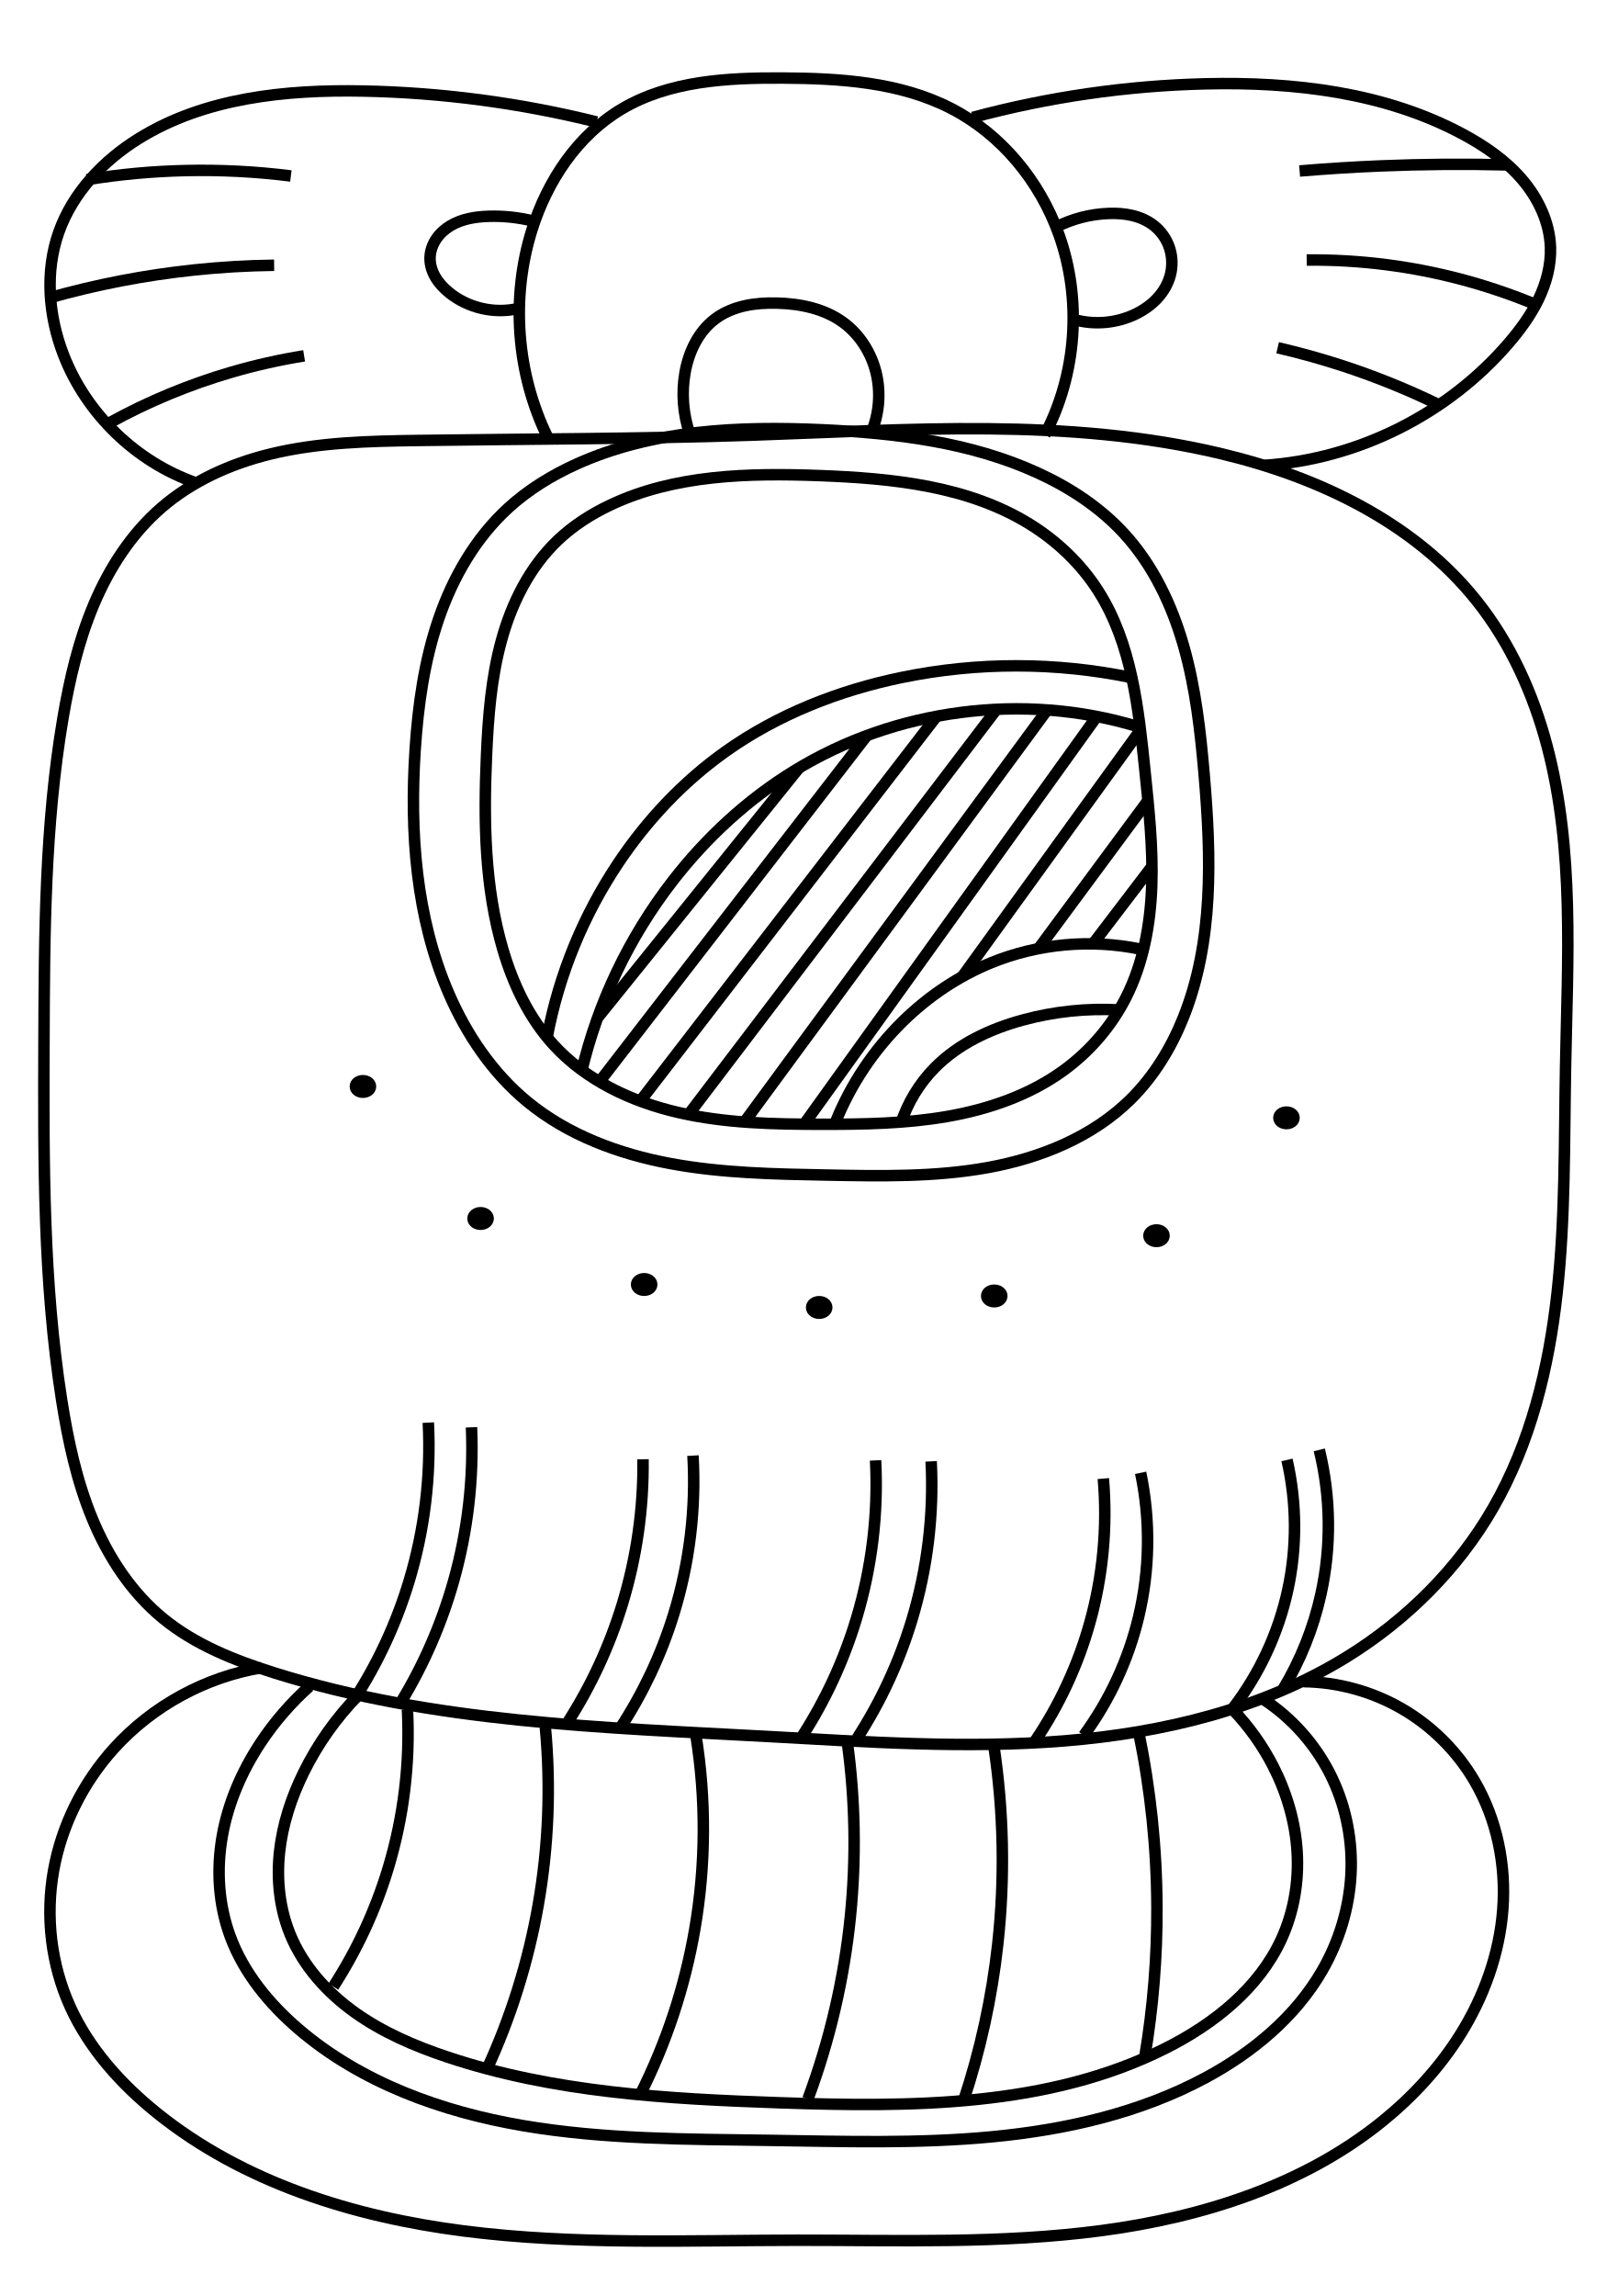
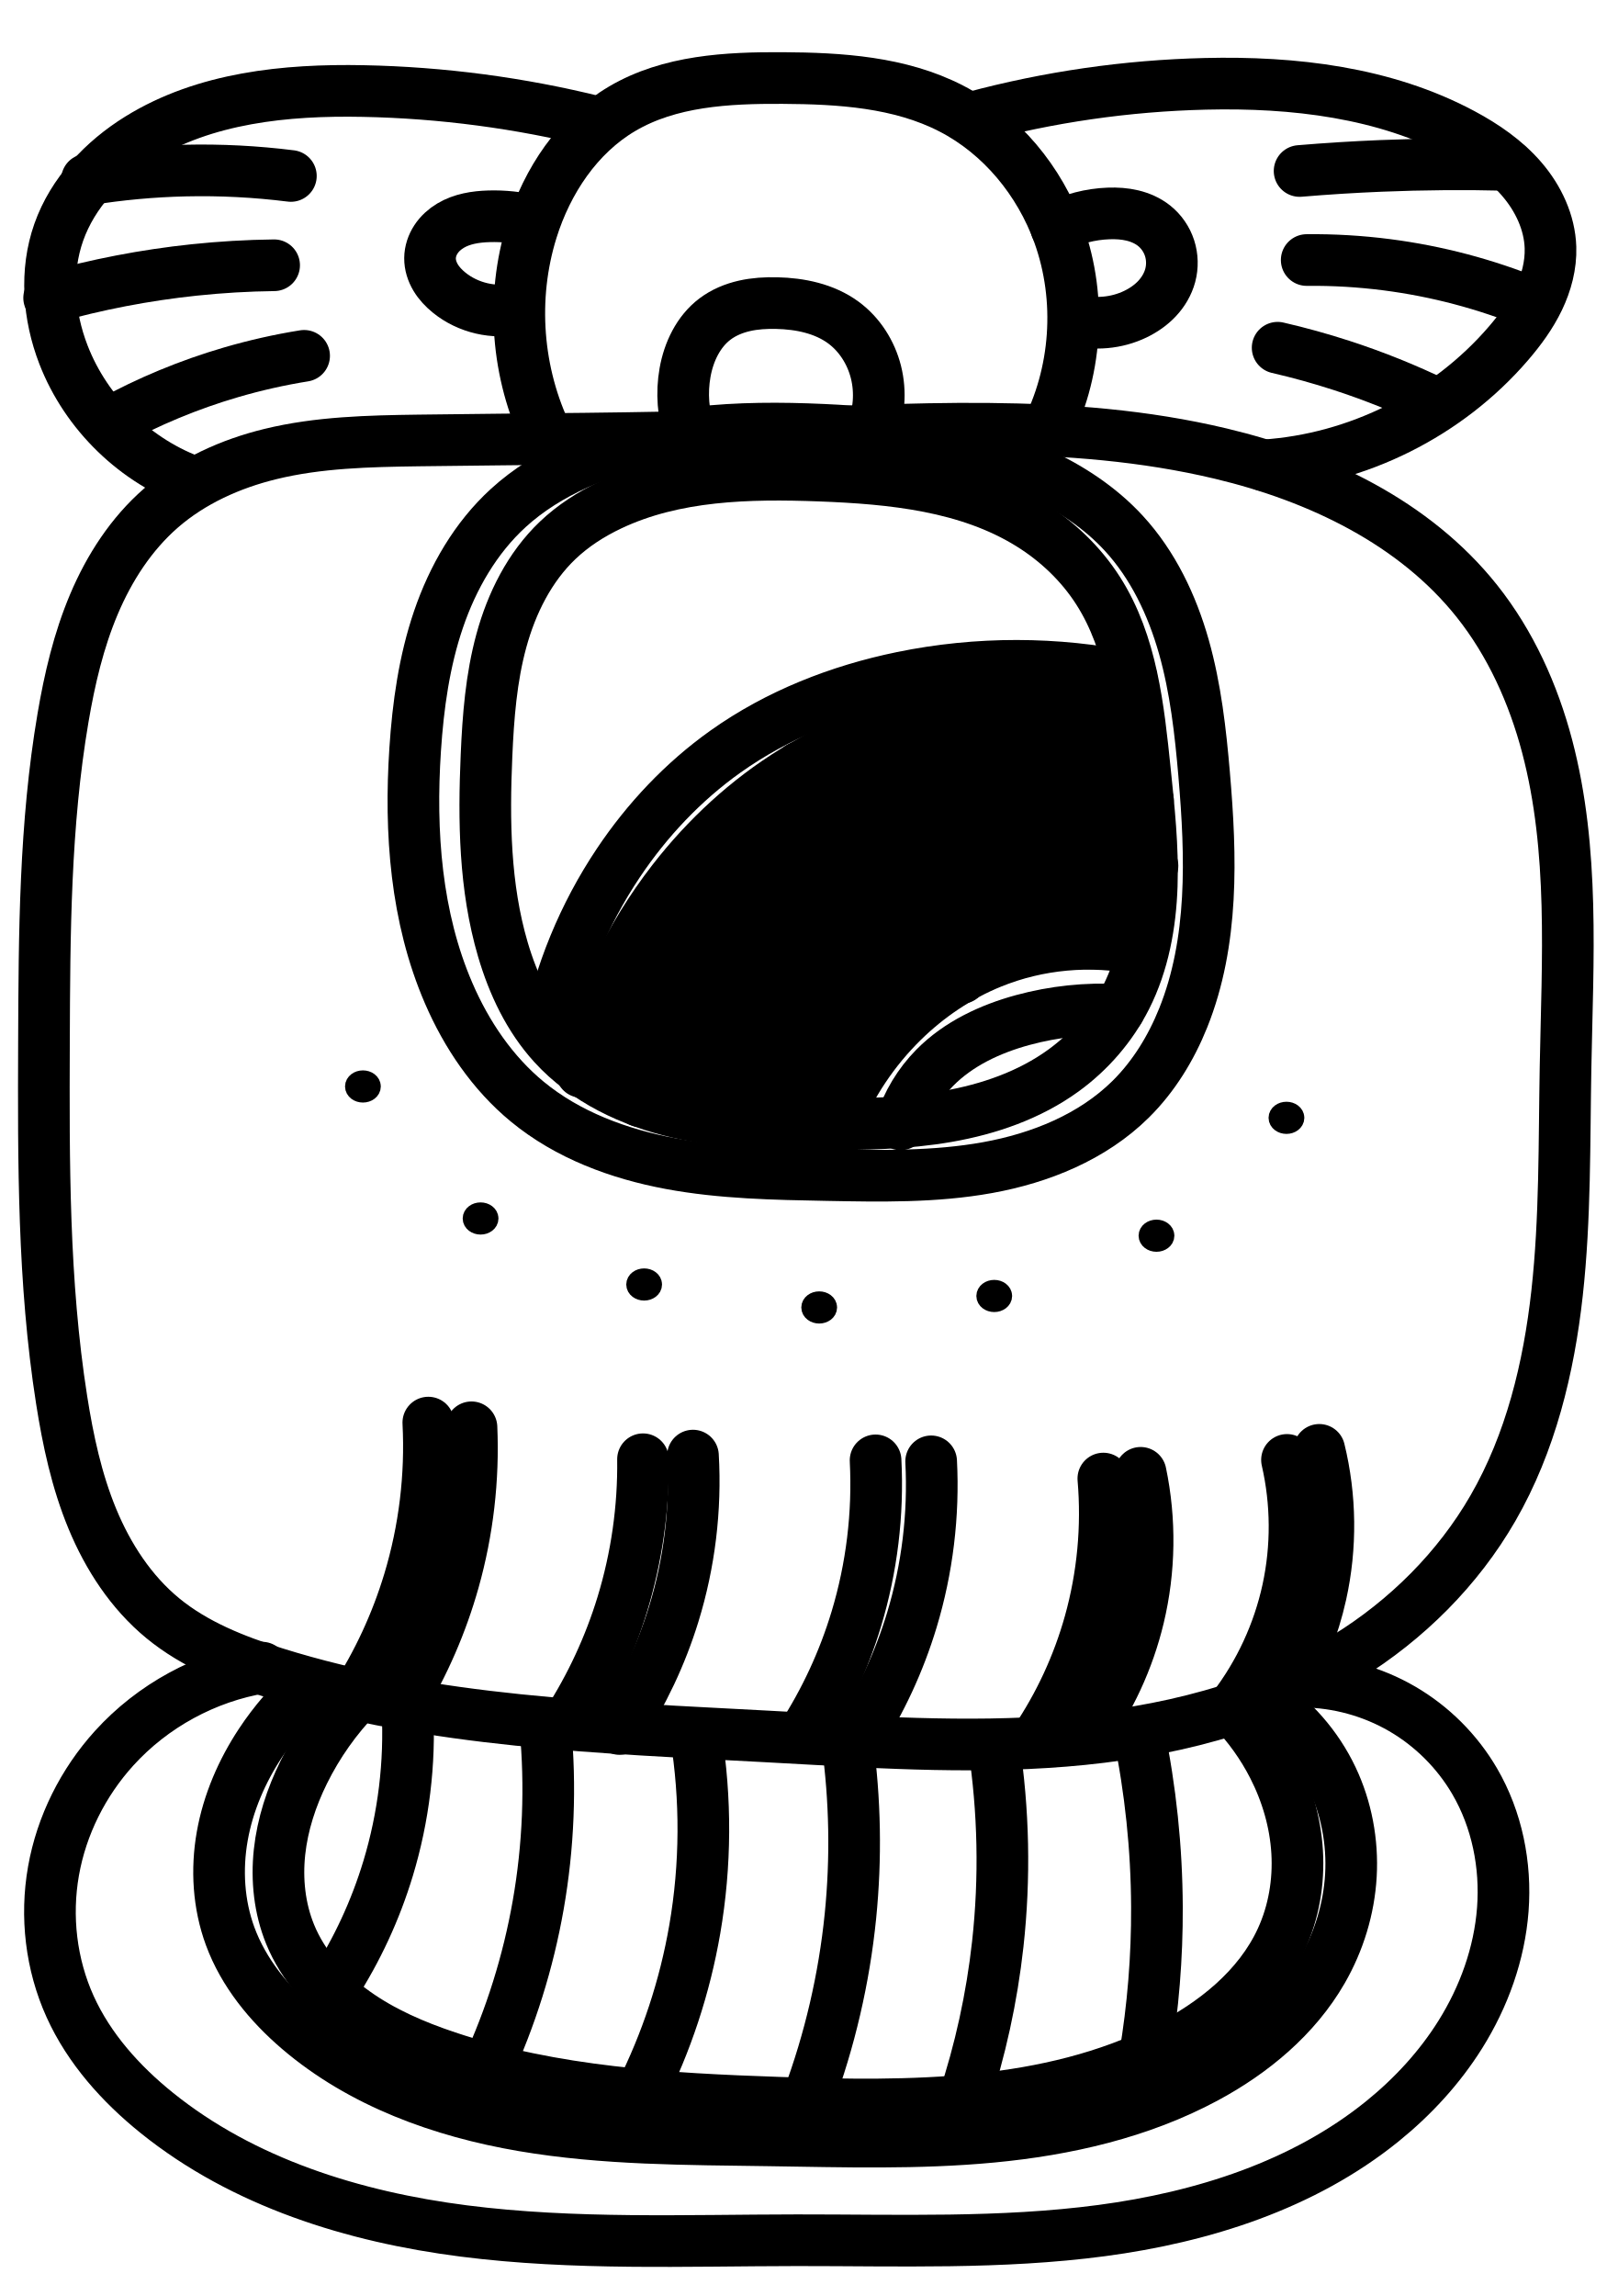
<svg xmlns="http://www.w3.org/2000/svg" width="140" height="200" viewBox="0 0 140 200" id="svg4990" version="1.1">
  <defs id="defs4992">
    </defs>
  <g id="layer1" transform="translate(0,-852.3622)">
-     <path style="fill:none;fill-rule:evenodd;stroke:#000000;stroke-width:1;stroke-linecap:butt;stroke-linejoin:miter;stroke-opacity:1" d="m 117.343,996.685 c -7.349,4.545 -16.001,6.624 -24.613,7.322 -8.612,0.698 -17.269,0.084 -25.897,-0.386 -14.443,-0.787 -29.114,-1.204 -42.915,-5.533 -3.468,-1.088 -6.925,-2.455 -9.733,-4.762 -2.762,-2.269 -4.771,-5.359 -6.139,-8.663 -1.367,-3.303 -2.122,-6.827 -2.677,-10.359 -1.613,-10.278 -1.576,-20.735 -1.538,-31.139 0.035,-9.453 0.071,-18.957 1.659,-28.276 0.576,-3.381 1.362,-6.747 2.699,-9.905 1.337,-3.159 3.248,-6.116 5.836,-8.367 2.697,-2.345 6.051,-3.853 9.522,-4.702 4.208,-1.029 8.581,-1.124 12.912,-1.185 9.665,-0.136 19.334,-0.131 28.994,-0.458 13.692,-0.462 27.604,-1.571 40.929,1.61 8.497,2.028 16.849,6.006 22.286,12.843 2.936,3.691 4.915,8.086 6.118,12.646 2.389,9.052 1.775,18.58 1.603,27.941 -0.121,6.566 -0.016,13.151 -0.737,19.678 -0.721,6.527 -2.306,13.056 -5.586,18.745 -3.053,5.297 -7.525,9.735 -12.725,12.951 z" id="path4462-4-4-5-5-1-6" />
-     <path style="fill:none;fill-rule:evenodd;stroke:#000000;stroke-width:1;stroke-linecap:butt;stroke-linejoin:miter;stroke-opacity:1" d="m 113.544,998.848 c 3.009,0.031 6.006,0.855 8.608,2.367 2.602,1.512 4.802,3.708 6.318,6.307 1.95,3.342 2.745,7.308 2.453,11.167 -0.292,3.858 -1.644,7.605 -3.696,10.885 -1.804,2.884 -4.141,5.42 -6.785,7.561 -6.889,5.577 -15.679,8.361 -24.465,9.528 -8.786,1.167 -17.691,0.834 -26.554,0.841 -9.68,0.01 -19.403,0.42 -29.005,-0.805 -9.602,-1.225 -19.222,-4.215 -26.76,-10.288 -3.128,-2.52 -5.89,-5.595 -7.548,-9.255 -1.663,-3.67 -2.15,-7.85 -1.449,-11.817 0.701,-3.967 2.578,-7.71 5.284,-10.694 3.347,-3.691 7.964,-6.208 12.88,-7.019" id="path5245-8-7-2" />
-     <path style="fill:none;fill-rule:evenodd;stroke:#000000;stroke-width:1;stroke-linecap:butt;stroke-linejoin:miter;stroke-opacity:1" d="m 107.355,1001.236 c 1.424,1.475 2.629,3.161 3.563,4.986 1.185,2.316 1.932,4.865 2.087,7.462 0.155,2.597 -0.29,5.239 -1.376,7.602 -1.962,4.27 -5.867,7.373 -10.064,9.487 -10.237,5.156 -22.22,5.148 -33.675,4.756 -9.768,-0.334 -19.671,-0.892 -28.94,-3.993 -2.831,-0.947 -5.608,-2.14 -8.037,-3.874 -2.43,-1.734 -4.508,-4.043 -5.637,-6.806 -0.92,-2.253 -1.184,-4.747 -0.924,-7.166 0.261,-2.419 1.034,-4.767 2.11,-6.949 1.215,-2.463 2.82,-4.734 4.738,-6.7" id="path5245-4-38-6-6" />
-     <path style="fill:none;fill-rule:evenodd;stroke:#000000;stroke-width:1;stroke-linecap:butt;stroke-linejoin:miter;stroke-opacity:1" d="m 110.037,1000.365 c 2.588,1.687 4.697,4.1 6.021,6.891 1.246,2.624 1.796,5.569 1.631,8.469 -0.165,2.9 -1.041,5.752 -2.489,8.27 -2.33,4.05 -6.071,7.151 -10.187,9.361 -5.701,3.061 -12.144,4.526 -18.586,5.138 -6.442,0.613 -12.929,0.406 -19.399,0.311 -7.177,-0.106 -14.396,-0.078 -21.472,-1.285 -7.076,-1.207 -14.088,-3.738 -19.54,-8.406 -2.572,-2.202 -4.792,-4.908 -5.963,-8.085 -1.02,-2.768 -1.205,-5.816 -0.691,-8.721 0.514,-2.905 1.711,-5.67 3.339,-8.131 1.198,-1.811 2.631,-3.467 4.25,-4.914" id="path5245-4-3-1-2-8" />
-     <path style="fill:none;fill-rule:evenodd;stroke:#000000;stroke-width:1;stroke-linecap:butt;stroke-linejoin:miter;stroke-opacity:1" d="m 99.2,1003.245 c 1.034,5.001 1.568,10.106 1.591,15.213 0.02,4.382 -0.335,8.765 -1.061,13.086" id="path3929-6" />
-     <path style="fill:none;fill-rule:evenodd;stroke:#000000;stroke-width:1;stroke-linecap:butt;stroke-linejoin:miter;stroke-opacity:1" d="m 86.571,1004.365 c 0.87,5.732 0.989,11.577 0.354,17.339 -0.515,4.669 -1.524,9.283 -3.006,13.74" id="path3929-9-4" />
-     <path style="fill:none;fill-rule:evenodd;stroke:#000000;stroke-width:1;stroke-linecap:butt;stroke-linejoin:miter;stroke-opacity:1" d="m 73.817,1004.131 c 0.687,5.011 0.778,10.103 0.272,15.136 -0.548,5.442 -1.797,10.812 -3.704,15.938" id="path3929-8-4" />
-     <path style="fill:none;fill-rule:evenodd;stroke:#000000;stroke-width:1;stroke-linecap:butt;stroke-linejoin:miter;stroke-opacity:1" d="m 60.617,1003.467 c 0.906,5.602 0.876,11.354 -0.088,16.947 -0.863,5.002 -2.471,9.874 -4.756,14.406" id="path3929-2-6" />
-     <path style="fill:none;fill-rule:evenodd;stroke:#000000;stroke-width:1;stroke-linecap:butt;stroke-linejoin:miter;stroke-opacity:1" d="m 35.496,1001.282 c 0.24,4.658 -0.331,9.357 -1.68,13.822 -1.098,3.636 -2.711,7.116 -4.774,10.305" id="path3929-7-6" />
-     <path style="fill:none;fill-rule:evenodd;stroke:#000000;stroke-width:1;stroke-linecap:butt;stroke-linejoin:miter;stroke-opacity:1" d="m 47.508,1002.807 c 0.485,5.159 0.276,10.384 -0.619,15.488 -0.871,4.967 -2.391,9.819 -4.509,14.395" id="path3929-1-4" />
-     <path style="fill:none;fill-rule:evenodd;stroke:#000000;stroke-width:1;stroke-linecap:butt;stroke-linejoin:miter;stroke-opacity:1" d="m 104.906,919.835 c -0.323,-3.751 -0.745,-7.514 -1.77,-11.136 -1.026,-3.622 -2.685,-7.121 -5.235,-9.889 -2.081,-2.259 -4.703,-3.976 -7.496,-5.255 -5.83,-2.67 -12.337,-3.464 -18.743,-3.756 -7.276,-0.331 -14.798,-0.008 -21.436,2.99 -2.156,0.974 -4.197,2.226 -5.944,3.822 -2.846,2.6 -4.831,6.048 -6.077,9.696 -1.246,3.648 -1.783,7.503 -2.037,11.349 -0.475,7.192 0.061,14.603 2.919,21.22 1.557,3.606 3.819,6.954 6.851,9.451 3.53,2.907 7.961,4.55 12.456,5.389 4.495,0.838 9.092,0.918 13.664,1.004 4.673,0.088 9.383,0.182 13.982,-0.65 4.599,-0.832 9.138,-2.666 12.461,-5.952 2.013,-1.991 3.521,-4.458 4.577,-7.086 2.668,-6.643 2.441,-14.062 1.827,-21.194 z" id="path4005-8-6" />
-     <path style="fill:none;fill-rule:evenodd;stroke:#000000;stroke-width:1;stroke-linecap:butt;stroke-linejoin:miter;stroke-opacity:1" d="m 47.709,890.449 c -2.712,-5.546 -3.216,-12.135 -1.378,-18.028 1.339,-4.294 3.995,-8.302 7.87,-10.586 4.135,-2.437 9.164,-2.702 13.963,-2.676 5.026,0.027 10.227,0.349 14.696,2.649 4.376,2.252 7.715,6.322 9.379,10.954 2.032,5.657 1.578,12.158 -1.219,17.478" id="path4430-9" />
-     <path style="fill:none;fill-rule:evenodd;stroke:#000000;stroke-width:1;stroke-linecap:butt;stroke-linejoin:miter;stroke-opacity:1" d="m 60.079,890.118 c -0.573,-1.695 -0.712,-3.536 -0.4,-5.298 0.319,-1.802 1.158,-3.578 2.622,-4.677 0.751,-0.564 1.639,-0.93 2.555,-1.138 0.916,-0.208 1.861,-0.262 2.801,-0.241 2.049,0.046 4.158,0.478 5.811,1.69 1.416,1.038 2.412,2.609 2.841,4.311 0.44,1.744 0.294,3.631 -0.408,5.287" id="path4430-5-1" />
-     <path style="fill:none;fill-rule:evenodd;stroke:#000000;stroke-width:1;stroke-linecap:butt;stroke-linejoin:miter;stroke-opacity:1" d="m 51.978,862.985 c -6.652,-1.655 -13.49,-2.56 -20.343,-2.693 -6.748,-0.131 -13.794,0.577 -19.532,4.131 -3.104,1.922 -5.766,4.724 -6.982,8.166 -1.21,3.425 -0.905,7.274 0.405,10.663 1.988,5.145 6.312,9.335 11.518,11.16" id="path4173-83" />
-     <path style="fill:none;fill-rule:evenodd;stroke:#000000;stroke-width:1;stroke-linecap:butt;stroke-linejoin:miter;stroke-opacity:1" d="m 46.415,871.609 c -1.252,-0.308 -2.545,-0.444 -3.834,-0.405 -1.153,0.035 -2.335,0.222 -3.327,0.813 -0.502,0.299 -0.947,0.699 -1.269,1.187 -0.321,0.488 -0.516,1.064 -0.521,1.648 -0.005,0.592 0.183,1.176 0.486,1.684 0.303,0.508 0.718,0.943 1.178,1.316 1.646,1.336 3.919,1.864 5.986,1.39" id="path4173-4-8" />
-     <path style="fill:none;fill-rule:evenodd;stroke:#000000;stroke-width:1;stroke-linecap:butt;stroke-linejoin:miter;stroke-opacity:1" d="m 9.592,889.165 c 3.336,-1.833 6.872,-3.3 10.526,-4.368 2.093,-0.612 4.224,-1.093 6.376,-1.439" id="path4195-4" />
-     <path style="fill:none;fill-rule:evenodd;stroke:#000000;stroke-width:1;stroke-linecap:butt;stroke-linejoin:miter;stroke-opacity:1" d="m 23.882,875.468 c -2.333,0.029 -4.664,0.166 -6.984,0.411 -4.265,0.45 -8.491,1.265 -12.617,2.433" id="path4199-0" />
-     <path style="fill:none;fill-rule:evenodd;stroke:#000000;stroke-width:1;stroke-linecap:butt;stroke-linejoin:miter;stroke-opacity:1" d="m 7.574,868.01 c 2.836,-0.461 5.704,-0.726 8.576,-0.791 3.07,-0.07 6.144,0.088 9.191,0.471" id="path4203-8" />
-     <path style="fill:none;fill-rule:evenodd;stroke:#000000;stroke-width:1;stroke-linecap:butt;stroke-linejoin:miter;stroke-opacity:1" d="m 84.737,862.592 c 6.608,-1.78 13.43,-2.765 20.271,-2.928 7.689,-0.184 15.613,0.736 22.394,4.366 1.928,1.032 3.765,2.293 5.19,3.954 1.424,1.66 2.414,3.752 2.484,5.938 0.049,1.551 -0.363,3.093 -1.035,4.492 -0.672,1.398 -1.598,2.661 -2.608,3.838 -5.306,6.185 -13.161,10.112 -21.292,10.645" id="path4173-8-9" />
-     <path style="fill:none;fill-rule:evenodd;stroke:#000000;stroke-width:1;stroke-linecap:butt;stroke-linejoin:miter;stroke-opacity:1" d="m 92,872.142 c 1.418,-0.722 2.995,-1.13 4.585,-1.187 0.696,-0.025 1.398,0.018 2.075,0.181 0.677,0.163 1.33,0.45 1.876,0.882 0.631,0.499 1.107,1.19 1.355,1.955 0.248,0.765 0.267,1.602 0.059,2.38 -0.202,0.754 -0.613,1.446 -1.147,2.016 -0.534,0.57 -1.188,1.021 -1.892,1.36 -1.636,0.787 -3.558,0.959 -5.308,0.476" id="path4173-4-5-0" />
-     <path style="fill:none;fill-rule:evenodd;stroke:#000000;stroke-width:1;stroke-linecap:butt;stroke-linejoin:miter;stroke-opacity:1" d="m 125.172,887.534 c -2.686,-1.301 -5.461,-2.418 -8.299,-3.34 -1.832,-0.595 -3.69,-1.11 -5.567,-1.542" id="path4195-6-8" />
-     <path style="fill:none;fill-rule:evenodd;stroke:#000000;stroke-width:1;stroke-linecap:butt;stroke-linejoin:miter;stroke-opacity:1" d="m 113.838,875.013 c 2.334,-0.025 4.669,0.113 6.984,0.411 4.338,0.559 8.603,1.685 12.652,3.34" id="path4199-8-6" />
-     <path style="fill:none;fill-rule:evenodd;stroke:#000000;stroke-width:1;stroke-linecap:butt;stroke-linejoin:miter;stroke-opacity:1" d="m 131.314,866.727 c -3.67,-0.094 -7.344,-0.065 -11.012,0.086 -2.364,0.097 -4.726,0.245 -7.083,0.444" id="path4203-6-1" />
-     <path style="fill:none;fill-rule:evenodd;stroke:#000000;stroke-width:1;stroke-linecap:butt;stroke-linejoin:miter;stroke-opacity:1" d="m 99.745,919.481 c -0.558,-5.41 -1.142,-11.053 -4.064,-15.641 -1.507,-2.367 -3.592,-4.349 -5.978,-5.825 -5.381,-3.329 -11.958,-3.987 -18.281,-4.224 -6.2,-0.232 -12.642,-0.092 -18.25,2.562 -1.673,0.791 -3.251,1.803 -4.591,3.08 -2.444,2.33 -4.006,5.467 -4.898,8.723 -0.892,3.256 -1.152,6.65 -1.299,10.022 -0.247,5.67 -0.175,11.441 1.425,16.886 0.89,3.029 2.274,5.96 4.399,8.294 2.819,3.097 6.79,4.966 10.871,5.908 4.081,0.942 8.306,1.026 12.494,1.03 3.663,0.003 7.346,-0.054 10.955,-0.682 3.609,-0.629 7.167,-1.855 10.13,-4.009 2.275,-1.654 4.166,-3.842 5.436,-6.351 1.515,-2.994 2.129,-6.378 2.244,-9.732 0.115,-3.353 -0.249,-6.703 -0.593,-10.04 z" id="path4005-8-6-2" />
-     <path style="fill:none;fill-rule:evenodd;stroke:#000000;stroke-width:1;stroke-linecap:butt;stroke-linejoin:miter;stroke-opacity:1" d="m 37.314,976.282 c 0.24,4.658 -0.331,9.357 -1.68,13.822 -1.098,3.636 -2.711,7.116 -4.774,10.305" id="path3929-7-6-2" />
-     <path style="fill:none;fill-rule:evenodd;stroke:#000000;stroke-width:1;stroke-linecap:butt;stroke-linejoin:miter;stroke-opacity:1" d="m 41.075,976.691 c 0.195,4.506 -0.332,9.043 -1.555,13.385 -1.043,3.704 -2.59,7.266 -4.587,10.555" id="path3929-7-6-4" />
-     <path style="fill:none;fill-rule:evenodd;stroke:#000000;stroke-width:1;stroke-linecap:butt;stroke-linejoin:miter;stroke-opacity:1" d="m 56.018,979.474 c 0.054,4.271 -0.557,8.55 -1.805,12.635 -1.109,3.632 -2.721,7.11 -4.774,10.305" id="path3929-7-6-20" />
-     <path style="fill:none;fill-rule:evenodd;stroke:#000000;stroke-width:1;stroke-linecap:butt;stroke-linejoin:miter;stroke-opacity:1" d="m 81.121,979.657 c 0.24,4.658 -0.331,9.357 -1.68,13.822 -1.098,3.636 -2.711,7.116 -4.774,10.305" id="path3929-7-6-1" />
-     <path style="fill:none;fill-rule:evenodd;stroke:#000000;stroke-width:1;stroke-linecap:butt;stroke-linejoin:miter;stroke-opacity:1" d="m 60.371,979.157 c 0.268,4.658 -0.304,9.364 -1.68,13.822 -1.09,3.531 -2.681,6.906 -4.712,9.993" id="path3929-7-6-7" />
-     <path style="fill:none;fill-rule:evenodd;stroke:#000000;stroke-width:1;stroke-linecap:butt;stroke-linejoin:miter;stroke-opacity:1" d="m 76.279,979.572 c 0.24,4.658 -0.331,9.357 -1.68,13.822 -1.098,3.636 -2.711,7.116 -4.774,10.305" id="path3929-7-6-6" />
-     <path style="fill:none;fill-rule:evenodd;stroke:#000000;stroke-width:1;stroke-linecap:butt;stroke-linejoin:miter;stroke-opacity:1" d="m 96.121,981.157 c 0.362,4.216 -0.04,8.497 -1.18,12.572 -1.024,3.662 -2.643,7.156 -4.774,10.305" id="path3929-7-6-8" />
-     <path style="fill:none;fill-rule:evenodd;stroke:#000000;stroke-width:1;stroke-linecap:butt;stroke-linejoin:miter;stroke-opacity:1" d="m 99.371,980.657 c 0.866,4.136 0.804,8.463 -0.18,12.572 -0.887,3.706 -2.52,7.232 -4.774,10.305" id="path3929-7-6-9" />
-     <path style="fill:none;fill-rule:evenodd;stroke:#000000;stroke-width:1;stroke-linecap:butt;stroke-linejoin:miter;stroke-opacity:1" d="m 112.121,979.532 c 0.852,3.708 0.876,7.604 0.07,11.322 -0.809,3.73 -2.452,7.277 -4.774,10.305" id="path3929-7-6-5" />
-     <path style="fill:none;fill-rule:evenodd;stroke:#000000;stroke-width:1;stroke-linecap:butt;stroke-linejoin:miter;stroke-opacity:1" d="m 114.934,978.657 c 1.007,4.109 1.056,8.449 0.141,12.579 -0.649,2.932 -1.78,5.758 -3.332,8.329" id="path3929-7-6-87" />
-     <ellipse style="opacity:1;fill:#000000;fill-opacity:1;stroke:#000000;stroke-width:1;stroke-linecap:round;stroke-linejoin:round;stroke-miterlimit:4;stroke-dasharray:none;stroke-dashoffset:0;stroke-opacity:1" id="path4093-69-2-2-6" cx="31.617" cy="947.002" rx="0.659" ry="0.501" />
-     <ellipse style="opacity:1;fill:#000000;fill-opacity:1;stroke:#000000;stroke-width:1;stroke-linecap:round;stroke-linejoin:round;stroke-miterlimit:4;stroke-dasharray:none;stroke-dashoffset:0;stroke-opacity:1" id="path4093-69-2-2-63" cx="41.867" cy="958.502" rx="0.659" ry="0.501" />
-     <ellipse style="opacity:1;fill:#000000;fill-opacity:1;stroke:#000000;stroke-width:1;stroke-linecap:round;stroke-linejoin:round;stroke-miterlimit:4;stroke-dasharray:none;stroke-dashoffset:0;stroke-opacity:1" id="path4093-69-2-2-9" cx="56.117" cy="964.252" rx="0.659" ry="0.501" />
-     <ellipse style="opacity:1;fill:#000000;fill-opacity:1;stroke:#000000;stroke-width:1;stroke-linecap:round;stroke-linejoin:round;stroke-miterlimit:4;stroke-dasharray:none;stroke-dashoffset:0;stroke-opacity:1" id="path4093-69-2-2-7" cx="71.367" cy="966.252" rx="0.659" ry="0.501" />
-     <ellipse style="opacity:1;fill:#000000;fill-opacity:1;stroke:#000000;stroke-width:1;stroke-linecap:round;stroke-linejoin:round;stroke-miterlimit:4;stroke-dasharray:none;stroke-dashoffset:0;stroke-opacity:1" id="path4093-69-2-2-73" cx="86.617" cy="965.252" rx="0.659" ry="0.501" />
-     <ellipse style="opacity:1;fill:#000000;fill-opacity:1;stroke:#000000;stroke-width:1;stroke-linecap:round;stroke-linejoin:round;stroke-miterlimit:4;stroke-dasharray:none;stroke-dashoffset:0;stroke-opacity:1" id="path4093-69-2-2-2" cx="100.751" cy="960.002" rx="0.659" ry="0.501" />
-     <ellipse style="opacity:1;fill:#000000;fill-opacity:1;stroke:#000000;stroke-width:1;stroke-linecap:round;stroke-linejoin:round;stroke-miterlimit:4;stroke-dasharray:none;stroke-dashoffset:0;stroke-opacity:1" id="path4093-69-2-2-67" cx="112.074" cy="949.734" rx="0.659" ry="0.501" />
-     <path style="fill:none;fill-rule:evenodd;stroke:#000000;stroke-width:1px;stroke-linecap:butt;stroke-linejoin:miter;stroke-opacity:1" d="m 78.461,950.303 c 0.585,-1.85 1.615,-3.557 2.979,-4.937 2.064,-2.089 4.823,-3.377 7.656,-4.149 2.727,-0.743 5.575,-1.042 8.397,-0.884" id="path4747" />
-     <path style="fill:none;fill-rule:evenodd;stroke:#000000;stroke-width:1px;stroke-linecap:butt;stroke-linejoin:miter;stroke-opacity:1" d="m 72.809,950.064 c 1.319,-3.263 3.316,-6.25 5.827,-8.716 2.218,-2.178 4.841,-3.953 7.72,-5.125 4.089,-1.665 8.676,-2.082 12.998,-1.182" id="path4751" />
-     <path style="fill:none;fill-rule:evenodd;stroke:#000000;stroke-width:1px;stroke-linecap:butt;stroke-linejoin:miter;stroke-opacity:1" d="m 50.659,945.737 c 1.422,-6.033 4.155,-11.754 7.954,-16.652 2.925,-3.771 6.487,-7.062 10.552,-9.563 8.821,-5.427 19.988,-6.877 29.902,-3.883" id="path4755" />
-     <path style="fill:none;fill-rule:evenodd;stroke:#000000;stroke-width:1px;stroke-linecap:butt;stroke-linejoin:miter;stroke-opacity:1" d="m 47.693,942.571 c 1.028,-5.36 3.143,-10.51 6.18,-15.045 2.507,-3.744 5.648,-7.077 9.32,-9.689 4.569,-3.25 9.904,-5.341 15.396,-6.469 6.57,-1.349 13.415,-1.343 19.982,0.019" id="path4759" />
-     <path style="fill:none;fill-rule:evenodd;stroke:#000000;stroke-width:1px;stroke-linecap:butt;stroke-linejoin:miter;stroke-opacity:1" d="m 55.77,948.29 25.798,-33.502" id="path5497-3" />
-     <path style="fill:none;fill-rule:evenodd;stroke:#000000;stroke-width:1px;stroke-linecap:butt;stroke-linejoin:miter;stroke-opacity:1" d="m 86.771,914.213 -26.642,35.041" id="path5501-41" />
-     <path style="fill:none;fill-rule:evenodd;stroke:#000000;stroke-width:1px;stroke-linecap:butt;stroke-linejoin:miter;stroke-opacity:1" d="m 64.93,949.998 26.345,-35.855" id="path5505-2" />
-     <path style="fill:none;fill-rule:evenodd;stroke:#000000;stroke-width:1px;stroke-linecap:butt;stroke-linejoin:miter;stroke-opacity:1" d="m 95.541,914.788 -25.354,35.317" id="path5509-12" />
-     <path style="fill:none;fill-rule:evenodd;stroke:#000000;stroke-width:1px;stroke-linecap:butt;stroke-linejoin:miter;stroke-opacity:1" d="M 83.744,937.558 99.158,916.223" id="path5513-3" />
-     <path style="fill:none;fill-rule:evenodd;stroke:#000000;stroke-width:1px;stroke-linecap:butt;stroke-linejoin:miter;stroke-opacity:1" d="m 90.572,934.862 9.438,-12.769" id="path5513-3-3" />
-     <path style="fill:none;fill-rule:evenodd;stroke:#000000;stroke-width:1px;stroke-linecap:butt;stroke-linejoin:miter;stroke-opacity:1" d="m 95.252,934.536 5.151,-6.759" id="path5513-3-1" />
-     <path style="fill:none;fill-rule:evenodd;stroke:#000000;stroke-width:1px;stroke-linecap:butt;stroke-linejoin:miter;stroke-opacity:1" d="m 52.306,946.489 23.146,-29.966" id="path5497-3-8" />
-     <path style="fill:none;fill-rule:evenodd;stroke:#000000;stroke-width:1px;stroke-linecap:butt;stroke-linejoin:miter;stroke-opacity:1" d="m 52.113,940.957 17.534,-21.746" id="path5497-3-0" />
+     <path style="fill:none;fill-rule:evenodd;stroke:#000000;stroke-width:4.5px;stroke-linecap:round;stroke-linejoin:round;stroke-opacity:1" d="m 117.343,996.685 c -7.349,4.545 -16.001,6.624 -24.613,7.322 -8.612,0.698 -17.269,0.084 -25.897,-0.386 -14.443,-0.787 -29.114,-1.204 -42.915,-5.533 -3.468,-1.088 -6.925,-2.455 -9.733,-4.762 -2.762,-2.269 -4.771,-5.359 -6.139,-8.663 -1.367,-3.303 -2.122,-6.827 -2.677,-10.359 -1.613,-10.278 -1.576,-20.735 -1.538,-31.139 0.035,-9.453 0.071,-18.957 1.659,-28.276 0.576,-3.381 1.362,-6.747 2.699,-9.905 1.337,-3.159 3.248,-6.116 5.836,-8.367 2.697,-2.345 6.051,-3.853 9.522,-4.702 4.208,-1.029 8.581,-1.124 12.912,-1.185 9.665,-0.136 19.334,-0.131 28.994,-0.458 13.692,-0.462 27.604,-1.571 40.929,1.61 8.497,2.028 16.849,6.006 22.286,12.843 2.936,3.691 4.915,8.086 6.118,12.646 2.389,9.052 1.775,18.58 1.603,27.941 -0.121,6.566 -0.016,13.151 -0.737,19.678 -0.721,6.527 -2.306,13.056 -5.586,18.745 -3.053,5.297 -7.525,9.735 -12.725,12.951 z" id="path4462-4-4-5-5-1-6" />
+     <path style="fill:none;fill-rule:evenodd;stroke:#000000;stroke-width:4.5px;stroke-linecap:round;stroke-linejoin:round;stroke-opacity:1" d="m 113.544,998.848 c 3.009,0.031 6.006,0.855 8.608,2.367 2.602,1.512 4.802,3.708 6.318,6.307 1.95,3.342 2.745,7.308 2.453,11.167 -0.292,3.858 -1.644,7.605 -3.696,10.885 -1.804,2.884 -4.141,5.42 -6.785,7.561 -6.889,5.577 -15.679,8.361 -24.465,9.528 -8.786,1.167 -17.691,0.834 -26.554,0.841 -9.68,0.01 -19.403,0.42 -29.005,-0.805 -9.602,-1.225 -19.222,-4.215 -26.76,-10.288 -3.128,-2.52 -5.89,-5.595 -7.548,-9.255 -1.663,-3.67 -2.15,-7.85 -1.449,-11.817 0.701,-3.967 2.578,-7.71 5.284,-10.694 3.347,-3.691 7.964,-6.208 12.88,-7.019" id="path5245-8-7-2" />
+     <path style="fill:none;fill-rule:evenodd;stroke:#000000;stroke-width:4.5px;stroke-linecap:round;stroke-linejoin:round;stroke-opacity:1" d="m 107.355,1001.236 c 1.424,1.475 2.629,3.161 3.563,4.986 1.185,2.316 1.932,4.865 2.087,7.462 0.155,2.597 -0.29,5.239 -1.376,7.602 -1.962,4.27 -5.867,7.373 -10.064,9.487 -10.237,5.156 -22.22,5.148 -33.675,4.756 -9.768,-0.334 -19.671,-0.892 -28.94,-3.993 -2.831,-0.947 -5.608,-2.14 -8.037,-3.874 -2.43,-1.734 -4.508,-4.043 -5.637,-6.806 -0.92,-2.253 -1.184,-4.747 -0.924,-7.166 0.261,-2.419 1.034,-4.767 2.11,-6.949 1.215,-2.463 2.82,-4.734 4.738,-6.7" id="path5245-4-38-6-6" />
+     <path style="fill:none;fill-rule:evenodd;stroke:#000000;stroke-width:4.5px;stroke-linecap:round;stroke-linejoin:round;stroke-opacity:1" d="m 110.037,1000.365 c 2.588,1.687 4.697,4.1 6.021,6.891 1.246,2.624 1.796,5.569 1.631,8.469 -0.165,2.9 -1.041,5.752 -2.489,8.27 -2.33,4.05 -6.071,7.151 -10.187,9.361 -5.701,3.061 -12.144,4.526 -18.586,5.138 -6.442,0.613 -12.929,0.406 -19.399,0.311 -7.177,-0.106 -14.396,-0.078 -21.472,-1.285 -7.076,-1.207 -14.088,-3.738 -19.54,-8.406 -2.572,-2.202 -4.792,-4.908 -5.963,-8.085 -1.02,-2.768 -1.205,-5.816 -0.691,-8.721 0.514,-2.905 1.711,-5.67 3.339,-8.131 1.198,-1.811 2.631,-3.467 4.25,-4.914" id="path5245-4-3-1-2-8" />
+     <path style="fill:none;fill-rule:evenodd;stroke:#000000;stroke-width:4.5px;stroke-linecap:round;stroke-linejoin:round;stroke-opacity:1" d="m 99.2,1003.245 c 1.034,5.001 1.568,10.106 1.591,15.213 0.02,4.382 -0.335,8.765 -1.061,13.086" id="path3929-6" />
+     <path style="fill:none;fill-rule:evenodd;stroke:#000000;stroke-width:4.5px;stroke-linecap:round;stroke-linejoin:round;stroke-opacity:1" d="m 86.571,1004.365 c 0.87,5.732 0.989,11.577 0.354,17.339 -0.515,4.669 -1.524,9.283 -3.006,13.74" id="path3929-9-4" />
+     <path style="fill:none;fill-rule:evenodd;stroke:#000000;stroke-width:4.5px;stroke-linecap:round;stroke-linejoin:round;stroke-opacity:1" d="m 73.817,1004.131 c 0.687,5.011 0.778,10.103 0.272,15.136 -0.548,5.442 -1.797,10.812 -3.704,15.938" id="path3929-8-4" />
+     <path style="fill:none;fill-rule:evenodd;stroke:#000000;stroke-width:4.5px;stroke-linecap:round;stroke-linejoin:round;stroke-opacity:1" d="m 60.617,1003.467 c 0.906,5.602 0.876,11.354 -0.088,16.947 -0.863,5.002 -2.471,9.874 -4.756,14.406" id="path3929-2-6" />
+     <path style="fill:none;fill-rule:evenodd;stroke:#000000;stroke-width:4.5px;stroke-linecap:round;stroke-linejoin:round;stroke-opacity:1" d="m 35.496,1001.282 c 0.24,4.658 -0.331,9.357 -1.68,13.822 -1.098,3.636 -2.711,7.116 -4.774,10.305" id="path3929-7-6" />
+     <path style="fill:none;fill-rule:evenodd;stroke:#000000;stroke-width:4.5px;stroke-linecap:round;stroke-linejoin:round;stroke-opacity:1" d="m 47.508,1002.807 c 0.485,5.159 0.276,10.384 -0.619,15.488 -0.871,4.967 -2.391,9.819 -4.509,14.395" id="path3929-1-4" />
+     <path style="fill:none;fill-rule:evenodd;stroke:#000000;stroke-width:4.5px;stroke-linecap:round;stroke-linejoin:round;stroke-opacity:1" d="m 104.906,919.835 c -0.323,-3.751 -0.745,-7.514 -1.77,-11.136 -1.026,-3.622 -2.685,-7.121 -5.235,-9.889 -2.081,-2.259 -4.703,-3.976 -7.496,-5.255 -5.83,-2.67 -12.337,-3.464 -18.743,-3.756 -7.276,-0.331 -14.798,-0.008 -21.436,2.99 -2.156,0.974 -4.197,2.226 -5.944,3.822 -2.846,2.6 -4.831,6.048 -6.077,9.696 -1.246,3.648 -1.783,7.503 -2.037,11.349 -0.475,7.192 0.061,14.603 2.919,21.22 1.557,3.606 3.819,6.954 6.851,9.451 3.53,2.907 7.961,4.55 12.456,5.389 4.495,0.838 9.092,0.918 13.664,1.004 4.673,0.088 9.383,0.182 13.982,-0.65 4.599,-0.832 9.138,-2.666 12.461,-5.952 2.013,-1.991 3.521,-4.458 4.577,-7.086 2.668,-6.643 2.441,-14.062 1.827,-21.194 z" id="path4005-8-6" />
+     <path style="fill:none;fill-rule:evenodd;stroke:#000000;stroke-width:4.5px;stroke-linecap:round;stroke-linejoin:round;stroke-opacity:1" d="m 47.709,890.449 c -2.712,-5.546 -3.216,-12.135 -1.378,-18.028 1.339,-4.294 3.995,-8.302 7.87,-10.586 4.135,-2.437 9.164,-2.702 13.963,-2.676 5.026,0.027 10.227,0.349 14.696,2.649 4.376,2.252 7.715,6.322 9.379,10.954 2.032,5.657 1.578,12.158 -1.219,17.478" id="path4430-9" />
+     <path style="fill:none;fill-rule:evenodd;stroke:#000000;stroke-width:4.5px;stroke-linecap:round;stroke-linejoin:round;stroke-opacity:1" d="m 60.079,890.118 c -0.573,-1.695 -0.712,-3.536 -0.4,-5.298 0.319,-1.802 1.158,-3.578 2.622,-4.677 0.751,-0.564 1.639,-0.93 2.555,-1.138 0.916,-0.208 1.861,-0.262 2.801,-0.241 2.049,0.046 4.158,0.478 5.811,1.69 1.416,1.038 2.412,2.609 2.841,4.311 0.44,1.744 0.294,3.631 -0.408,5.287" id="path4430-5-1" />
+     <path style="fill:none;fill-rule:evenodd;stroke:#000000;stroke-width:4.5px;stroke-linecap:round;stroke-linejoin:round;stroke-opacity:1" d="m 51.978,862.985 c -6.652,-1.655 -13.49,-2.56 -20.343,-2.693 -6.748,-0.131 -13.794,0.577 -19.532,4.131 -3.104,1.922 -5.766,4.724 -6.982,8.166 -1.21,3.425 -0.905,7.274 0.405,10.663 1.988,5.145 6.312,9.335 11.518,11.16" id="path4173-83" />
+     <path style="fill:none;fill-rule:evenodd;stroke:#000000;stroke-width:4.5px;stroke-linecap:round;stroke-linejoin:round;stroke-opacity:1" d="m 46.415,871.609 c -1.252,-0.308 -2.545,-0.444 -3.834,-0.405 -1.153,0.035 -2.335,0.222 -3.327,0.813 -0.502,0.299 -0.947,0.699 -1.269,1.187 -0.321,0.488 -0.516,1.064 -0.521,1.648 -0.005,0.592 0.183,1.176 0.486,1.684 0.303,0.508 0.718,0.943 1.178,1.316 1.646,1.336 3.919,1.864 5.986,1.39" id="path4173-4-8" />
+     <path style="fill:none;fill-rule:evenodd;stroke:#000000;stroke-width:4.5px;stroke-linecap:round;stroke-linejoin:round;stroke-opacity:1" d="m 9.592,889.165 c 3.336,-1.833 6.872,-3.3 10.526,-4.368 2.093,-0.612 4.224,-1.093 6.376,-1.439" id="path4195-4" />
+     <path style="fill:none;fill-rule:evenodd;stroke:#000000;stroke-width:4.5px;stroke-linecap:round;stroke-linejoin:round;stroke-opacity:1" d="m 23.882,875.468 c -2.333,0.029 -4.664,0.166 -6.984,0.411 -4.265,0.45 -8.491,1.265 -12.617,2.433" id="path4199-0" />
+     <path style="fill:none;fill-rule:evenodd;stroke:#000000;stroke-width:4.5px;stroke-linecap:round;stroke-linejoin:round;stroke-opacity:1" d="m 7.574,868.01 c 2.836,-0.461 5.704,-0.726 8.576,-0.791 3.07,-0.07 6.144,0.088 9.191,0.471" id="path4203-8" />
+     <path style="fill:none;fill-rule:evenodd;stroke:#000000;stroke-width:4.5px;stroke-linecap:round;stroke-linejoin:round;stroke-opacity:1" d="m 84.737,862.592 c 6.608,-1.78 13.43,-2.765 20.271,-2.928 7.689,-0.184 15.613,0.736 22.394,4.366 1.928,1.032 3.765,2.293 5.19,3.954 1.424,1.66 2.414,3.752 2.484,5.938 0.049,1.551 -0.363,3.093 -1.035,4.492 -0.672,1.398 -1.598,2.661 -2.608,3.838 -5.306,6.185 -13.161,10.112 -21.292,10.645" id="path4173-8-9" />
+     <path style="fill:none;fill-rule:evenodd;stroke:#000000;stroke-width:4.5px;stroke-linecap:round;stroke-linejoin:round;stroke-opacity:1" d="m 92,872.142 c 1.418,-0.722 2.995,-1.13 4.585,-1.187 0.696,-0.025 1.398,0.018 2.075,0.181 0.677,0.163 1.33,0.45 1.876,0.882 0.631,0.499 1.107,1.19 1.355,1.955 0.248,0.765 0.267,1.602 0.059,2.38 -0.202,0.754 -0.613,1.446 -1.147,2.016 -0.534,0.57 -1.188,1.021 -1.892,1.36 -1.636,0.787 -3.558,0.959 -5.308,0.476" id="path4173-4-5-0" />
+     <path style="fill:none;fill-rule:evenodd;stroke:#000000;stroke-width:4.5px;stroke-linecap:round;stroke-linejoin:round;stroke-opacity:1" d="m 125.172,887.534 c -2.686,-1.301 -5.461,-2.418 -8.299,-3.34 -1.832,-0.595 -3.69,-1.11 -5.567,-1.542" id="path4195-6-8" />
+     <path style="fill:none;fill-rule:evenodd;stroke:#000000;stroke-width:4.5px;stroke-linecap:round;stroke-linejoin:round;stroke-opacity:1" d="m 113.838,875.013 c 2.334,-0.025 4.669,0.113 6.984,0.411 4.338,0.559 8.603,1.685 12.652,3.34" id="path4199-8-6" />
+     <path style="fill:none;fill-rule:evenodd;stroke:#000000;stroke-width:4.5px;stroke-linecap:round;stroke-linejoin:round;stroke-opacity:1" d="m 131.314,866.727 c -3.67,-0.094 -7.344,-0.065 -11.012,0.086 -2.364,0.097 -4.726,0.245 -7.083,0.444" id="path4203-6-1" />
+     <path style="fill:none;fill-rule:evenodd;stroke:#000000;stroke-width:4.5px;stroke-linecap:round;stroke-linejoin:round;stroke-opacity:1" d="m 99.745,919.481 c -0.558,-5.41 -1.142,-11.053 -4.064,-15.641 -1.507,-2.367 -3.592,-4.349 -5.978,-5.825 -5.381,-3.329 -11.958,-3.987 -18.281,-4.224 -6.2,-0.232 -12.642,-0.092 -18.25,2.562 -1.673,0.791 -3.251,1.803 -4.591,3.08 -2.444,2.33 -4.006,5.467 -4.898,8.723 -0.892,3.256 -1.152,6.65 -1.299,10.022 -0.247,5.67 -0.175,11.441 1.425,16.886 0.89,3.029 2.274,5.96 4.399,8.294 2.819,3.097 6.79,4.966 10.871,5.908 4.081,0.942 8.306,1.026 12.494,1.03 3.663,0.003 7.346,-0.054 10.955,-0.682 3.609,-0.629 7.167,-1.855 10.13,-4.009 2.275,-1.654 4.166,-3.842 5.436,-6.351 1.515,-2.994 2.129,-6.378 2.244,-9.732 0.115,-3.353 -0.249,-6.703 -0.593,-10.04 z" id="path4005-8-6-2" />
+     <path style="fill:none;fill-rule:evenodd;stroke:#000000;stroke-width:4.5px;stroke-linecap:round;stroke-linejoin:round;stroke-opacity:1" d="m 37.314,976.282 c 0.24,4.658 -0.331,9.357 -1.68,13.822 -1.098,3.636 -2.711,7.116 -4.774,10.305" id="path3929-7-6-2" />
+     <path style="fill:none;fill-rule:evenodd;stroke:#000000;stroke-width:4.5px;stroke-linecap:round;stroke-linejoin:round;stroke-opacity:1" d="m 41.075,976.691 c 0.195,4.506 -0.332,9.043 -1.555,13.385 -1.043,3.704 -2.59,7.266 -4.587,10.555" id="path3929-7-6-4" />
+     <path style="fill:none;fill-rule:evenodd;stroke:#000000;stroke-width:4.5px;stroke-linecap:round;stroke-linejoin:round;stroke-opacity:1" d="m 56.018,979.474 c 0.054,4.271 -0.557,8.55 -1.805,12.635 -1.109,3.632 -2.721,7.11 -4.774,10.305" id="path3929-7-6-20" />
+     <path style="fill:none;fill-rule:evenodd;stroke:#000000;stroke-width:4.5px;stroke-linecap:round;stroke-linejoin:round;stroke-opacity:1" d="m 81.121,979.657 c 0.24,4.658 -0.331,9.357 -1.68,13.822 -1.098,3.636 -2.711,7.116 -4.774,10.305" id="path3929-7-6-1" />
+     <path style="fill:none;fill-rule:evenodd;stroke:#000000;stroke-width:4.5px;stroke-linecap:round;stroke-linejoin:round;stroke-opacity:1" d="m 60.371,979.157 c 0.268,4.658 -0.304,9.364 -1.68,13.822 -1.09,3.531 -2.681,6.906 -4.712,9.993" id="path3929-7-6-7" />
+     <path style="fill:none;fill-rule:evenodd;stroke:#000000;stroke-width:4.5px;stroke-linecap:round;stroke-linejoin:round;stroke-opacity:1" d="m 76.279,979.572 c 0.24,4.658 -0.331,9.357 -1.68,13.822 -1.098,3.636 -2.711,7.116 -4.774,10.305" id="path3929-7-6-6" />
+     <path style="fill:none;fill-rule:evenodd;stroke:#000000;stroke-width:4.5px;stroke-linecap:round;stroke-linejoin:round;stroke-opacity:1" d="m 96.121,981.157 c 0.362,4.216 -0.04,8.497 -1.18,12.572 -1.024,3.662 -2.643,7.156 -4.774,10.305" id="path3929-7-6-8" />
+     <path style="fill:none;fill-rule:evenodd;stroke:#000000;stroke-width:4.5px;stroke-linecap:round;stroke-linejoin:round;stroke-opacity:1" d="m 99.371,980.657 c 0.866,4.136 0.804,8.463 -0.18,12.572 -0.887,3.706 -2.52,7.232 -4.774,10.305" id="path3929-7-6-9" />
+     <path style="fill:none;fill-rule:evenodd;stroke:#000000;stroke-width:4.5px;stroke-linecap:round;stroke-linejoin:round;stroke-opacity:1" d="m 112.121,979.532 c 0.852,3.708 0.876,7.604 0.07,11.322 -0.809,3.73 -2.452,7.277 -4.774,10.305" id="path3929-7-6-5" />
+     <path style="fill:none;fill-rule:evenodd;stroke:#000000;stroke-width:4.5px;stroke-linecap:round;stroke-linejoin:round;stroke-opacity:1" d="m 114.934,978.657 c 1.007,4.109 1.056,8.449 0.141,12.579 -0.649,2.932 -1.78,5.758 -3.332,8.329" id="path3929-7-6-87" />
+     <ellipse style="opacity:1;fill:#000000;fill-opacity:1;stroke:#000000;stroke-width:1.8px;stroke-linecap:round;stroke-linejoin:round;stroke-miterlimit:4;stroke-dasharray:none;stroke-dashoffset:0;stroke-opacity:1" id="path4093-69-2-2-6" cx="31.617" cy="947.002" rx="0.659" ry="0.501" />
+     <ellipse style="opacity:1;fill:#000000;fill-opacity:1;stroke:#000000;stroke-width:1.8px;stroke-linecap:round;stroke-linejoin:round;stroke-miterlimit:4;stroke-dasharray:none;stroke-dashoffset:0;stroke-opacity:1" id="path4093-69-2-2-63" cx="41.867" cy="958.502" rx="0.659" ry="0.501" />
+     <ellipse style="opacity:1;fill:#000000;fill-opacity:1;stroke:#000000;stroke-width:1.8px;stroke-linecap:round;stroke-linejoin:round;stroke-miterlimit:4;stroke-dasharray:none;stroke-dashoffset:0;stroke-opacity:1" id="path4093-69-2-2-9" cx="56.117" cy="964.252" rx="0.659" ry="0.501" />
+     <ellipse style="opacity:1;fill:#000000;fill-opacity:1;stroke:#000000;stroke-width:1.8px;stroke-linecap:round;stroke-linejoin:round;stroke-miterlimit:4;stroke-dasharray:none;stroke-dashoffset:0;stroke-opacity:1" id="path4093-69-2-2-7" cx="71.367" cy="966.252" rx="0.659" ry="0.501" />
+     <ellipse style="opacity:1;fill:#000000;fill-opacity:1;stroke:#000000;stroke-width:1.8px;stroke-linecap:round;stroke-linejoin:round;stroke-miterlimit:4;stroke-dasharray:none;stroke-dashoffset:0;stroke-opacity:1" id="path4093-69-2-2-73" cx="86.617" cy="965.252" rx="0.659" ry="0.501" />
+     <ellipse style="opacity:1;fill:#000000;fill-opacity:1;stroke:#000000;stroke-width:1.8px;stroke-linecap:round;stroke-linejoin:round;stroke-miterlimit:4;stroke-dasharray:none;stroke-dashoffset:0;stroke-opacity:1" id="path4093-69-2-2-2" cx="100.751" cy="960.002" rx="0.659" ry="0.501" />
+     <ellipse style="opacity:1;fill:#000000;fill-opacity:1;stroke:#000000;stroke-width:1.8px;stroke-linecap:round;stroke-linejoin:round;stroke-miterlimit:4;stroke-dasharray:none;stroke-dashoffset:0;stroke-opacity:1" id="path4093-69-2-2-67" cx="112.074" cy="949.734" rx="0.659" ry="0.501" />
+     <path style="fill:none;fill-rule:evenodd;stroke:#000000;stroke-width:4.5px;stroke-linecap:round;stroke-linejoin:round;stroke-opacity:1" d="m 78.461,950.303 c 0.585,-1.85 1.615,-3.557 2.979,-4.937 2.064,-2.089 4.823,-3.377 7.656,-4.149 2.727,-0.743 5.575,-1.042 8.397,-0.884" id="path4747" />
+     <path style="fill:none;fill-rule:evenodd;stroke:#000000;stroke-width:4.5px;stroke-linecap:round;stroke-linejoin:round;stroke-opacity:1" d="m 72.809,950.064 c 1.319,-3.263 3.316,-6.25 5.827,-8.716 2.218,-2.178 4.841,-3.953 7.72,-5.125 4.089,-1.665 8.676,-2.082 12.998,-1.182" id="path4751" />
+     <path style="fill:none;fill-rule:evenodd;stroke:#000000;stroke-width:4.5px;stroke-linecap:round;stroke-linejoin:round;stroke-opacity:1" d="m 50.659,945.737 c 1.422,-6.033 4.155,-11.754 7.954,-16.652 2.925,-3.771 6.487,-7.062 10.552,-9.563 8.821,-5.427 19.988,-6.877 29.902,-3.883" id="path4755" />
+     <path style="fill:none;fill-rule:evenodd;stroke:#000000;stroke-width:4.5px;stroke-linecap:round;stroke-linejoin:round;stroke-opacity:1" d="m 47.693,942.571 c 1.028,-5.36 3.143,-10.51 6.18,-15.045 2.507,-3.744 5.648,-7.077 9.32,-9.689 4.569,-3.25 9.904,-5.341 15.396,-6.469 6.57,-1.349 13.415,-1.343 19.982,0.019" id="path4759" />
+     <path style="fill:none;fill-rule:evenodd;stroke:#000000;stroke-width:4.5px;stroke-linecap:round;stroke-linejoin:round;stroke-opacity:1" d="m 55.77,948.29 25.798,-33.502" id="path5497-3" />
+     <path style="fill:none;fill-rule:evenodd;stroke:#000000;stroke-width:4.5px;stroke-linecap:round;stroke-linejoin:round;stroke-opacity:1" d="m 86.771,914.213 -26.642,35.041" id="path5501-41" />
+     <path style="fill:none;fill-rule:evenodd;stroke:#000000;stroke-width:4.5px;stroke-linecap:round;stroke-linejoin:round;stroke-opacity:1" d="m 64.93,949.998 26.345,-35.855" id="path5505-2" />
+     <path style="fill:none;fill-rule:evenodd;stroke:#000000;stroke-width:4.5px;stroke-linecap:round;stroke-linejoin:round;stroke-opacity:1" d="m 95.541,914.788 -25.354,35.317" id="path5509-12" />
+     <path style="fill:none;fill-rule:evenodd;stroke:#000000;stroke-width:4.5px;stroke-linecap:round;stroke-linejoin:round;stroke-opacity:1" d="M 83.744,937.558 99.158,916.223" id="path5513-3" />
+     <path style="fill:none;fill-rule:evenodd;stroke:#000000;stroke-width:4.5px;stroke-linecap:round;stroke-linejoin:round;stroke-opacity:1" d="m 90.572,934.862 9.438,-12.769" id="path5513-3-3" />
+     <path style="fill:none;fill-rule:evenodd;stroke:#000000;stroke-width:4.5px;stroke-linecap:round;stroke-linejoin:round;stroke-opacity:1" d="m 95.252,934.536 5.151,-6.759" id="path5513-3-1" />
+     <path style="fill:none;fill-rule:evenodd;stroke:#000000;stroke-width:4.5px;stroke-linecap:round;stroke-linejoin:round;stroke-opacity:1" d="m 52.306,946.489 23.146,-29.966" id="path5497-3-8" />
+     <path style="fill:none;fill-rule:evenodd;stroke:#000000;stroke-width:4.5px;stroke-linecap:round;stroke-linejoin:round;stroke-opacity:1" d="m 52.113,940.957 17.534,-21.746" id="path5497-3-0" />
  </g>
</svg>
